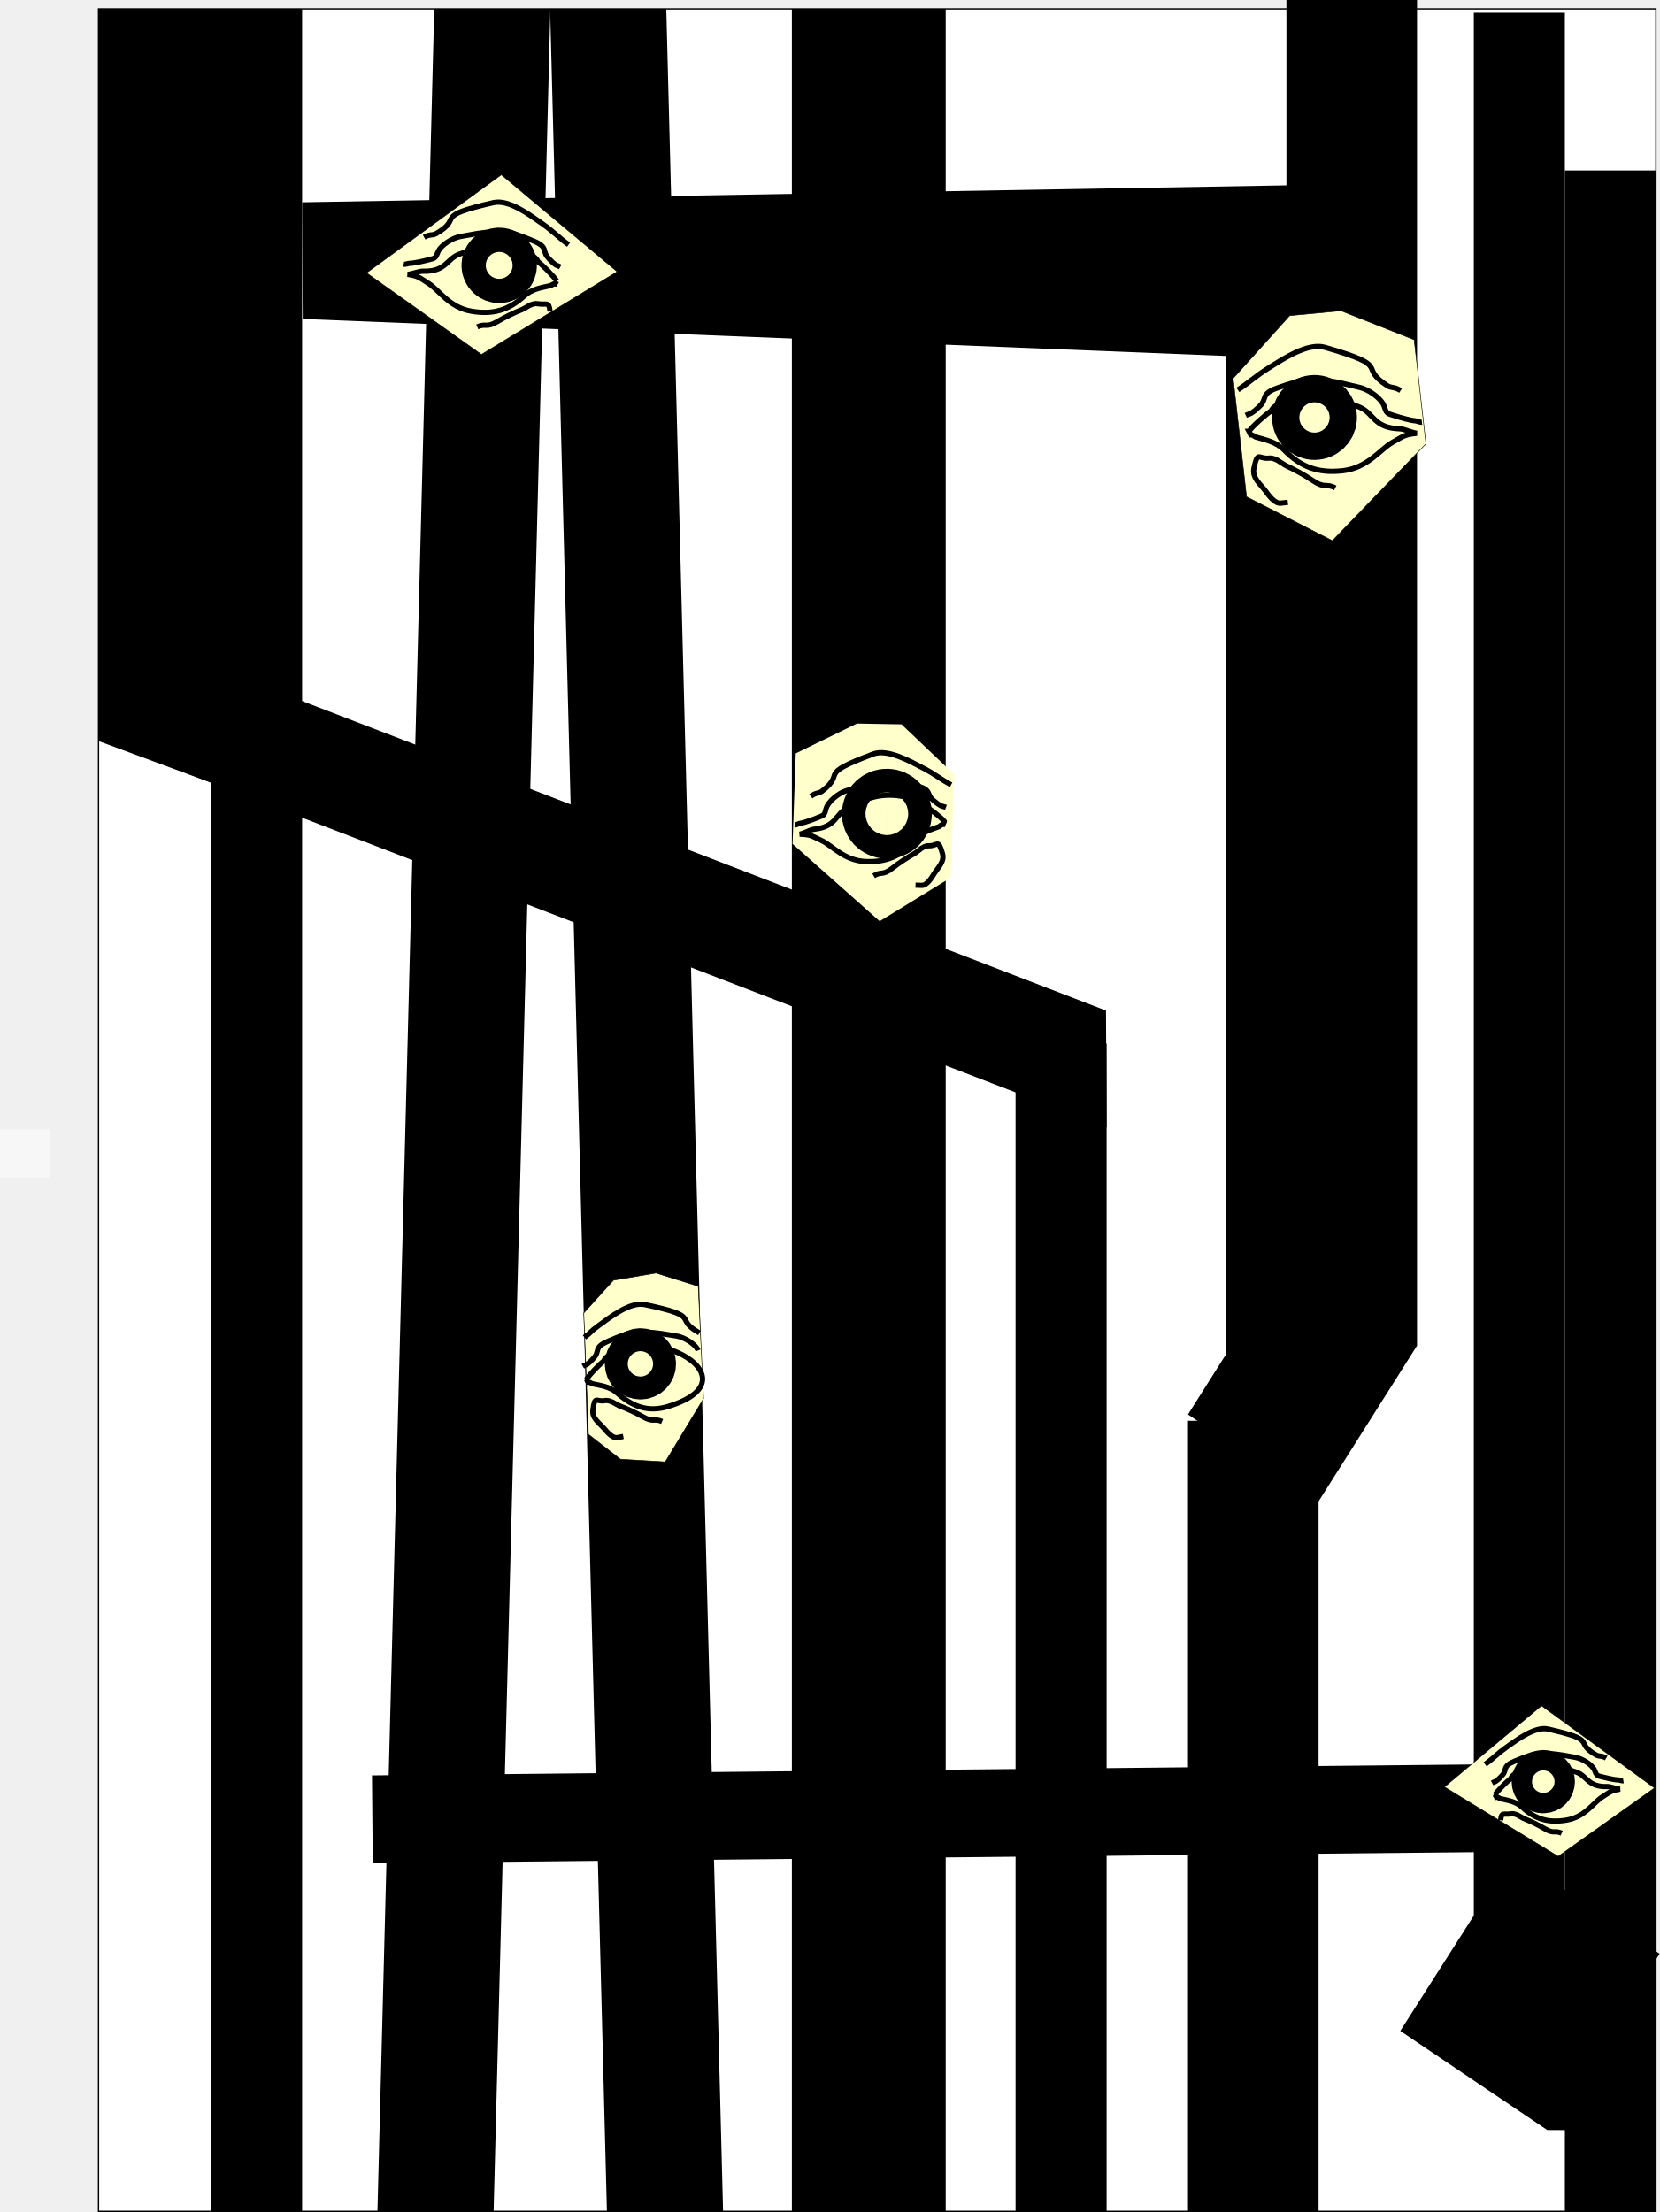
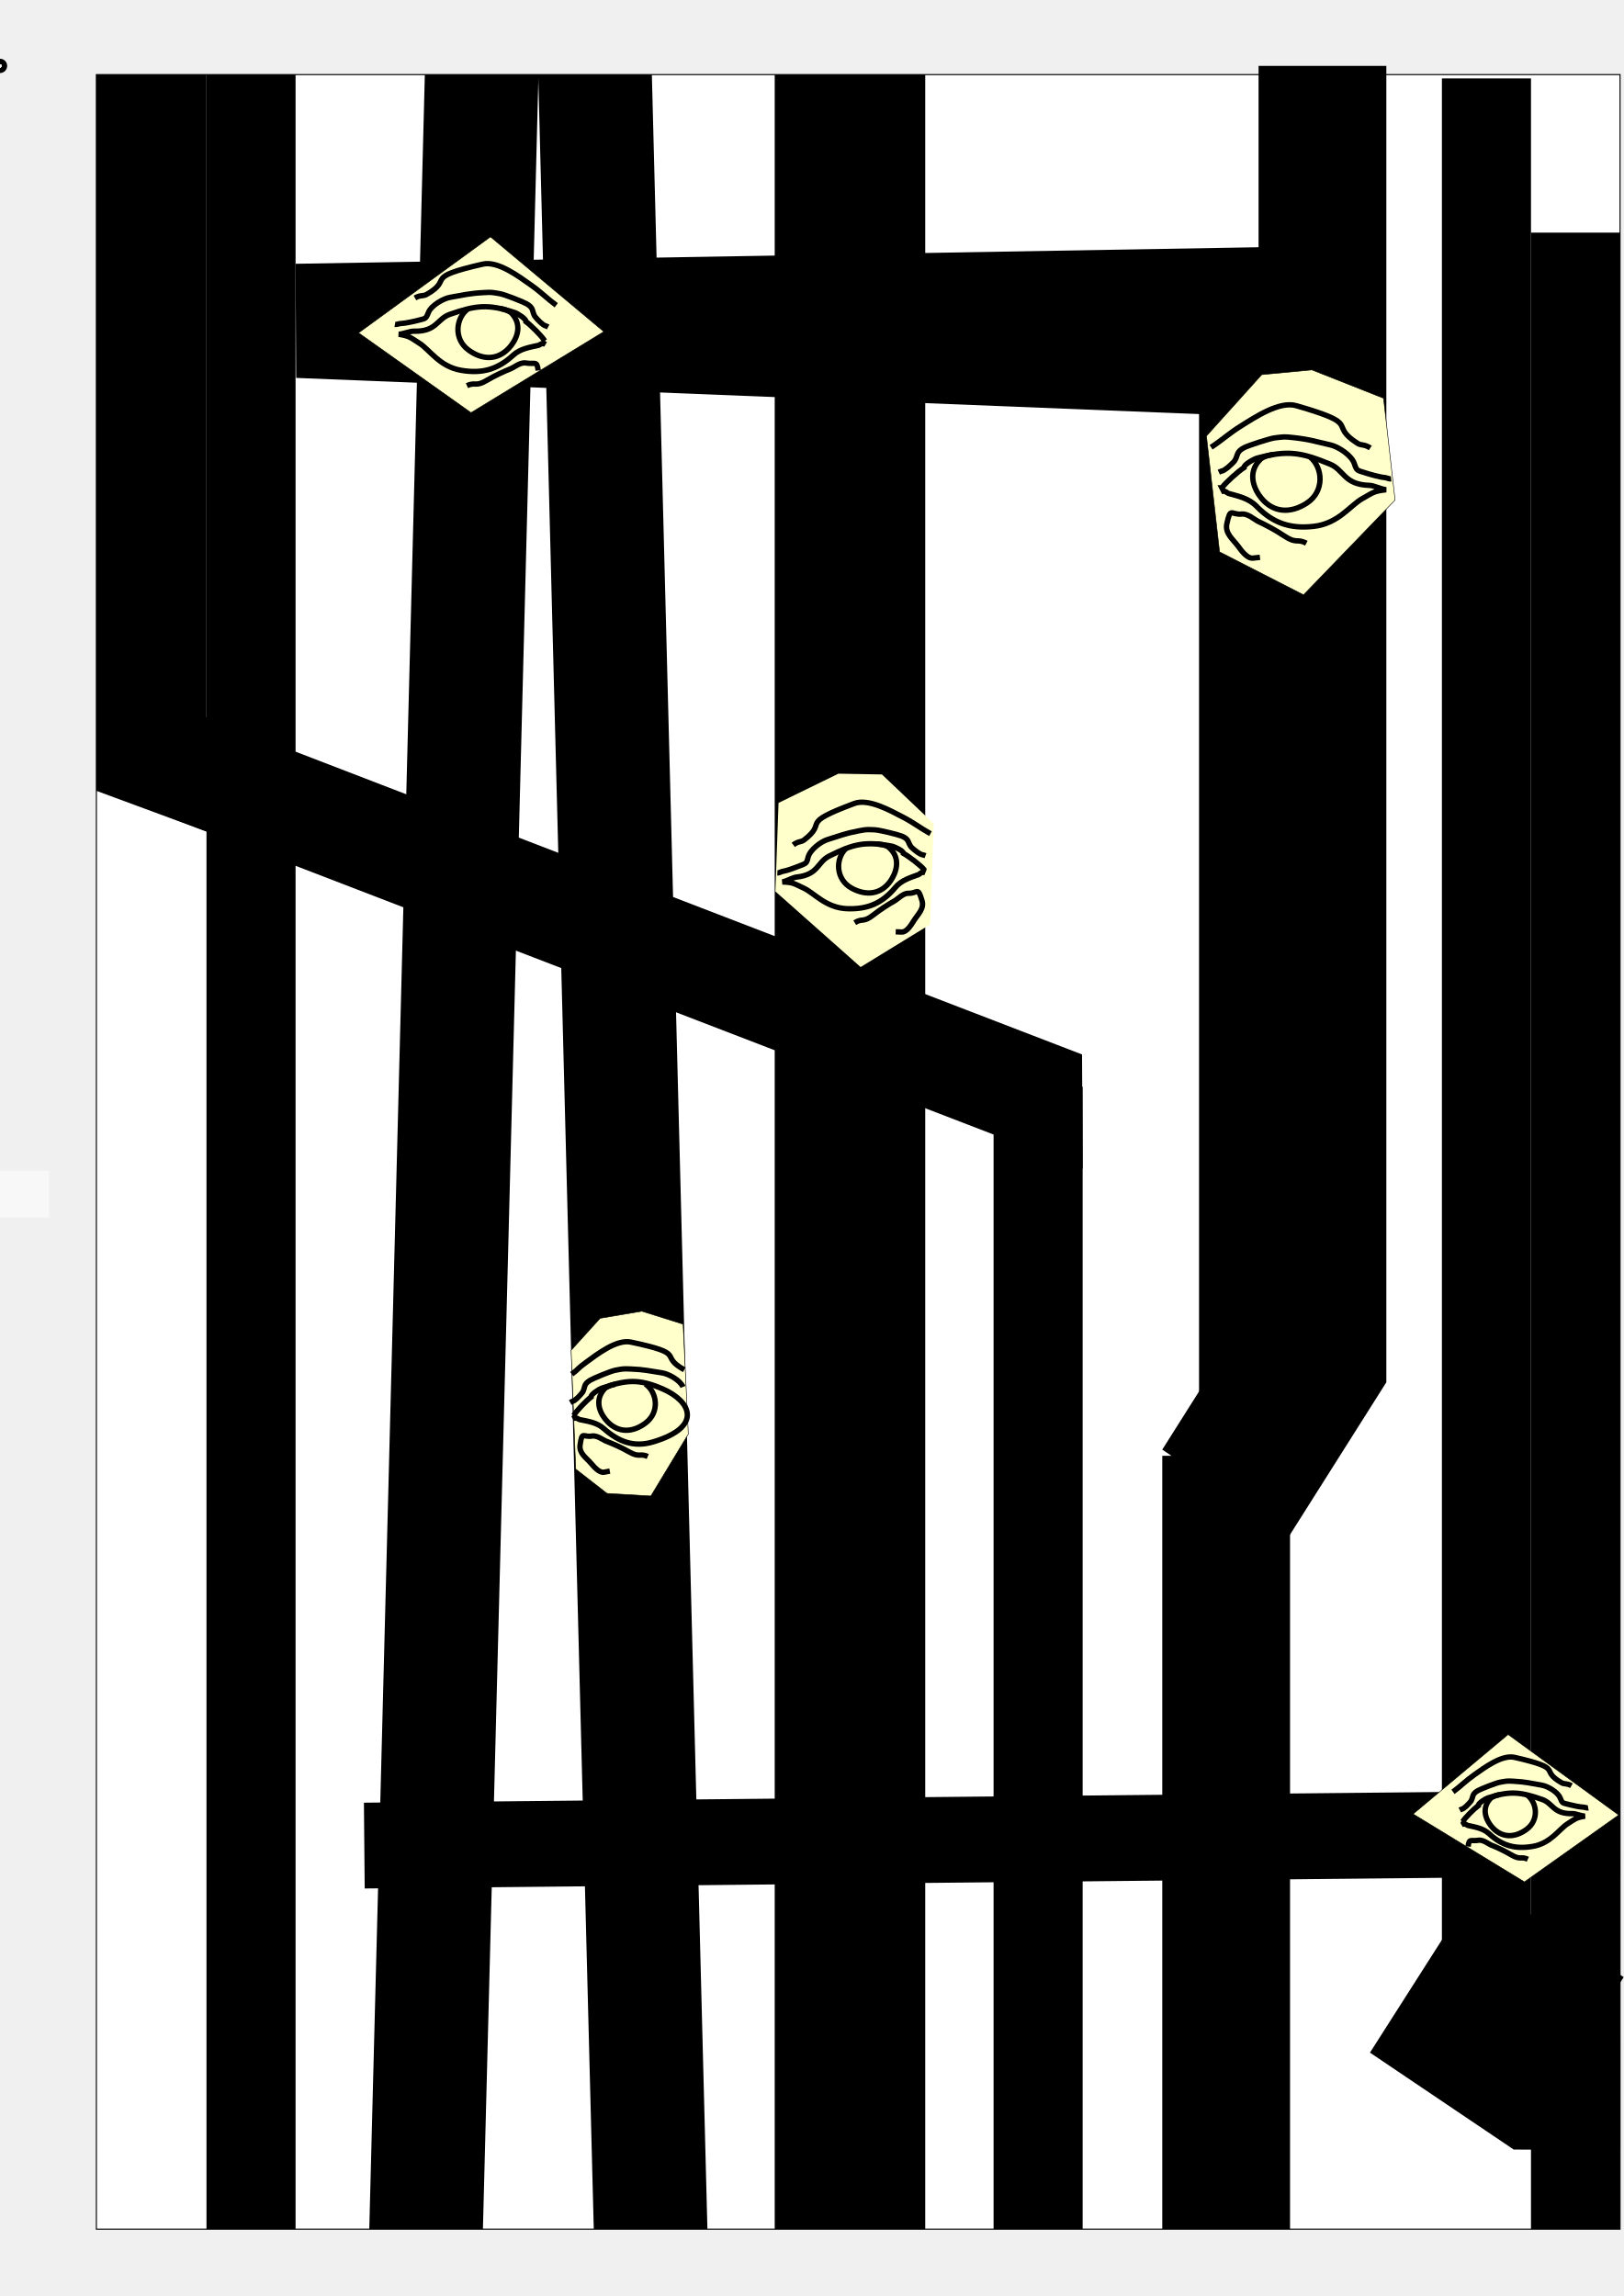
- <svg xmlns="http://www.w3.org/2000/svg" xml:space="preserve" width="223.784mm" height="298.289mm" version="1.0" style="shape-rendering:geometricPrecision; text-rendering:geometricPrecision; image-rendering:optimizeQuality; fill-rule:evenodd; clip-rule:evenodd" viewBox="0 0 3022.96 4029.4">
+ <svg xmlns="http://www.w3.org/2000/svg" xml:space="preserve" width="210mm" height="297mm" version="1.0" style="shape-rendering:geometricPrecision; text-rendering:geometricPrecision; image-rendering:optimizeQuality; fill-rule:evenodd; clip-rule:evenodd" viewBox="0 0 3023 4030">
  <defs>
    <style type="text/css">
-    
-     .str4 {stroke:black;stroke-width:19.06;stroke-miterlimit:2}
-     .str3 {stroke:black;stroke-width:14.3;stroke-miterlimit:2}
-     .str2 {stroke:black;stroke-width:9.53;stroke-miterlimit:2}
-     .str0 {stroke:black;stroke-width:2.38;stroke-miterlimit:2}
-     .str1 {stroke:black;stroke-width:1.03;stroke-miterlimit:2}
+     .str4 {stroke:black;stroke-width:20;stroke-miterlimit:2}
+     .str3 {stroke:black;stroke-width:15;stroke-miterlimit:2}
+     .str2 {stroke:black;stroke-width:10;stroke-miterlimit:2}
+     .str0 {stroke:black;stroke-width:2;stroke-miterlimit:2}
+     .str1 {stroke:black;stroke-width:1;stroke-miterlimit:2}
    .fil4 {fill:none}
    .fil2 {fill:black}
    .fil3 {fill:#FFFFCC}
    .fil1 {fill:white}
-     .fil0 {fill:white;fill-opacity:0.451}
-    
+     .fil0 {fill:white;fill-opacity:0.5}
  </style>
  </defs>
-   <g id="Layer_x0020_1">
+   <g id="gazing">
    <path class="fil0" d="M-0 2057.02l91.42 0 0 87.62 -91.42 0 0 -87.62z" />
    <rect class="fil1 str0" x="179.44" y="16.22" width="2836.76" height="4011.99" />
    <rect class="fil2" x="2850.37" y="310.48" width="165.84" height="3717.73" />
    <rect class="fil2" x="2343.2" width="237.87" height="2451.3" />
    <rect class="fil2" x="384.44" y="16.22" width="165.84" height="4011.99" />
    <path class="fil2" d="M179.44 16.22l205 0 0 1409.45 -205 -75.77 0 -1333.68z" />
    <rect class="fil2" transform="matrix(0.925006 -0 -2.57814E-002 1 790.951 16.2168)" width="228.74" height="4011.99" />
    <rect class="fil2" transform="matrix(-9.25006E-001 -0 0.0257814 1 1213.63 16.2168)" width="228.74" height="4011.99" />
    <rect class="fil2" x="1442.37" y="16.22" width="280.21" height="4011.99" />
    <rect class="fil2" x="2684.53" y="23.31" width="165.84" height="3741.97" />
    <path class="fil2" d="M2755.35 3378.48l267.61 180.46 -204.76 321.03 -267.61 -180.46 204.76 -321.03z" />
    <path class="fil2" d="M2344.74 2290.49l236.32 160.81 -180.82 286.08 -236.32 -160.81 180.82 -286.08z" />
    <rect class="fil2" x="2163.92" y="2588.12" width="237.87" height="1440.09" />
    <rect class="fil2" x="2232.37" y="343.33" width="116.24" height="2138.72" />
    <path class="fil2" d="M2347.48 337.6l1.12 315.45 -1797.2 -72.03 -1.12 -212.51 1797.2 -30.91z" />
    <rect class="fil2" transform="matrix(0.00493177 0.931039 -4.50494E-001 -1.73464E-001 2014.54 1840.81)" width="228.74" height="4011.99" />
    <rect class="fil2" transform="matrix(0.000539948 0.929143 -4.93217E-002 -2.87393E-004 3015.96 3668.59)" width="228.74" height="4011.99" />
    <rect class="fil2" transform="matrix(0.00637752 0.698425 -5.82557E-001 0.0057912 3014.75 3210.86)" width="228.74" height="4011.99" />
    <rect class="fil2" x="1849.83" y="1900.92" width="165.84" height="2127.3" />
    <path class="fil3 str1" d="M2349.12 574.96l-102.96 114.26 24.38 215.74 156.35 80 170.42 -176.5 -21.42 -189.59 -133.42 -52.79 -93.34 8.89z" />
    <path class="fil4 str2" d="M2274.92 785.72c6.5,-9.37 30.35,-30.68 41.25,-37.76 -0.63,-5.55 18.62,-16.09 24.49,-17.66 56.83,-15.17 82.09,-10.67 135.34,11.19 27.14,11.14 25.52,38.35 74,39.64 7.58,0.2 20.37,6.73 30.71,8.12 -23.89,2.7 -24.56,5.6 -44.47,16.61 -22,12.17 -44.32,46.39 -90.18,51.57 -43.72,4.94 -75.83,-5.68 -106.87,-37.59 -14.42,-14.82 -34.05,-18.61 -52.36,-23.87 -1.5,-0.43 -5.16,-4.38 -8.73,-3.98l-3.19 -6.27z" />
    <path class="fil4 str2" d="M2438.69 727.88c24.78,20.31 27.59,64.75 -5.78,86.34 -30.61,19.81 -62.16,17.75 -84.38,-9.1 -12.68,-15.33 -28.12,-46.69 -1.82,-72.6 4.79,-4.71 16.66,-8.21 24.72,-8.98" />
-     <circle class="fil4 str3" transform="matrix(-7.29048E+000 0.823724 0.823724 7.29048 2394.34 760.435)" r="3.39" />
+     <circle class="fil4 str3" r="3.4" />
    <path class="fil4 str2" d="M2269.14 756.57c10.17,-4.71 4.8,0.15 16.43,-8.48 2.1,-1.56 11.52,-10.49 12.69,-12.19 7.16,-10.42 2.3,-17.11 18.66,-25.28 7.81,-3.9 47.29,-16.93 56.73,-18 16.73,-1.89 16.46,-2.45 33.88,-0.52 32.07,3.55 41.96,7.58 69.41,13.68 14.84,3.3 39.44,19.38 44.47,34.7 4.78,14.56 5.53,12.34 21.01,17.49 6.79,2.26 27.66,8.12 34.89,8.47 3.63,0.17 9.19,3.1 12.72,2.7" />
    <path class="fil4 str2" d="M2432.2 888.77c-17.93,-9.24 -17.84,2.14 -41.25,-13.54 -15.38,-10.31 -32.62,-19.58 -49.45,-27.52l-8.91 -5.61c-4.85,-3.69 -13.85,-8.37 -20.72,-7.59 -19.74,2.23 -20.79,-14.22 -27.75,18.04 -3.87,17.95 11.1,28.49 21.32,42.28 4.86,6.56 16.2,23 27.29,21.75 4.36,-0.49 8.72,-0.98 13.08,-1.48" />
    <path class="fil4 str2" d="M2254.78 710.19c20.5,-13.31 32.49,-25.2 55.14,-39.33 26.33,-16.42 72,-47.17 103.28,-38.16 126.17,36.31 57.72,33.54 113.83,69.91 7.54,4.88 12.36,1.2 24.17,8.85" />
    <path class="fil3" d="M1642.01 1319.42l96.38 91.63 -6.62 187.61 -129.45 79.39 -158.68 -140.79 5.82 -164.87 111.5 -54.41 81.06 1.44z" />
    <path class="fil4 str2" d="M1720.04 1496.15c-6.23,-7.64 -28.21,-24.42 -38.08,-29.8 0.17,-4.83 -17.12,-12.63 -22.29,-13.59 -50,-9.29 -71.48,-3.72 -115.92,18.68 -22.65,11.41 -19.44,34.76 -61.15,39.11 -6.52,0.68 -17.11,7.16 -25.93,9.05 20.77,0.73 21.55,3.19 39.44,11.35 19.77,9.02 41.3,37.04 81.18,38.44 38.02,1.34 64.99,-9.96 89.62,-39.53 11.45,-13.74 28.11,-18.31 43.54,-24.07 1.27,-0.47 4.16,-4.12 7.26,-4.01l2.33 -5.61z" />
    <path class="fil4 str2" d="M1575 1457.21c-20.01,19.16 -19.46,57.66 10.75,74.05 27.71,15.04 54.77,11.16 72.13,-13.48 9.91,-14.06 21.13,-42.13 -3.27,-62.71 -4.44,-3.74 -14.91,-5.97 -21.91,-6.09" />
-     <circle class="fil4 str4" transform="matrix(6.33987 0.223771 -2.23771E-001 6.33987 1615.41 1482.32)" r="3.39" />
+     <circle class="fil4 str4" r="3.4" />
    <path class="fil4 str2" d="M1723.08 1470.64c-9.08,-3.38 -4.13,0.45 -14.73,-6.21 -1.92,-1.2 -10.63,-8.28 -11.75,-9.67 -6.86,-8.51 -3.12,-14.6 -17.78,-20.55 -6.99,-2.84 -41.9,-11.44 -50.11,-11.73 -14.55,-0.51 -14.35,-1.01 -29.24,1.81 -27.42,5.2 -35.67,9.34 -58.92,16.42 -12.57,3.83 -32.71,19.34 -36.02,32.88 -3.15,12.87 -3.95,11.01 -16.95,16.48 -5.7,2.4 -23.3,8.85 -29.51,9.63 -3.12,0.39 -7.72,3.28 -10.78,3.17" />
    <path class="fil4 str2" d="M1591.33 1595.48c14.84,-9.16 15.53,0.66 34.66,-14.43 12.57,-9.92 26.81,-19.05 40.8,-27.02l7.31 -5.43c3.94,-3.5 11.38,-8.14 17.36,-7.93 17.16,0.61 16.98,-13.65 25.13,13.7 4.53,15.21 -7.66,25.3 -15.56,37.87 -3.76,5.98 -12.43,20.91 -22.07,20.57 -3.79,-0.13 -7.58,-0.27 -11.37,-0.4" />
    <path class="fil4 str2" d="M1732.36 1429.69c-18.56,-10.11 -29.69,-19.55 -50.16,-30.23 -23.8,-12.4 -65.22,-35.86 -91.58,-26.01 -106.35,39.71 -47.52,32.76 -93.47,67.86 -6.17,4.71 -10.57,1.86 -20.25,9.25" />
    <path class="fil3 str1" d="M913.18 318.32l210.94 176.58 -247.18 150.84 -209.32 -148.6 245.56 -178.82z" />
    <path class="fil4 str2" d="M1014 511.76c-5.3,-8.63 -25.41,-28.73 -34.73,-35.55 0.83,-4.9 -15.73,-15.2 -20.86,-16.89 -49.67,-16.28 -72.31,-13.54 -120.64,3.22 -24.63,8.54 -24.54,32.76 -67.63,31.5 -6.74,-0.2 -18.41,4.96 -27.65,5.68 21.06,3.58 21.52,6.18 38.63,16.94 18.91,11.89 37.02,43.36 77.46,50.23 38.55,6.55 67.57,-1.28 96.69,-28.05 13.53,-12.44 31.13,-14.82 47.64,-18.59 1.35,-0.31 4.8,-3.63 7.94,-3.1l3.14 -5.4z" />
    <path class="fil4 str2" d="M871.54 452.31c-22.99,16.79 -27.69,56.09 0.85,76.9 26.18,19.1 54.27,18.83 75.32,-3.89 12.01,-12.97 27.27,-40.03 5.22,-64.33 -4.02,-4.42 -14.38,-8.11 -21.49,-9.19" />
-     <circle class="fil4 str3" transform="matrix(6.4282 1.09247 -1.09247E+000 6.4282 909.285 483.401)" r="3.39" />
+     <circle class="fil4 str3" r="3.39" />
    <path class="fil4 str2" d="M1020.57 486.18c-8.79,-4.68 -4.27,-0.1 -14.16,-8.33 -1.79,-1.49 -9.7,-9.88 -10.65,-11.45 -5.83,-9.6 -1.19,-15.3 -15.31,-23.36 -6.73,-3.85 -41.12,-17.37 -49.44,-18.78 -14.76,-2.51 -14.48,-2.99 -30.03,-2.14 -28.64,1.56 -37.61,4.65 -62.27,8.7 -13.33,2.19 -35.96,15.25 -41.18,28.59 -4.97,12.68 -5.52,10.67 -19.51,14.48 -6.14,1.67 -24.95,5.84 -31.38,5.79 -3.23,-0.03 -8.31,2.29 -11.42,1.76" />
    <path class="fil4 str2" d="M869.32 595.4c16.37,-7.31 15.73,2.79 37.28,-9.97 14.16,-8.39 29.91,-15.76 45.25,-21.97l8.18 -4.54c4.49,-3.03 12.71,-6.74 18.76,-5.71 17.4,2.96 20.92,-5.18 23.17,13.96" />
    <path class="fil4 str2" d="M1035.61 445.74c-17.53,-12.83 -27.58,-23.97 -46.98,-37.63 -22.55,-15.88 -61.55,-45.42 -89.75,-38.98 -113.75,25.96 -52.88,26.9 -104.47,56.38 -6.93,3.96 -11.03,0.45 -21.89,6.66" />
    <path class="fil3 str1" d="M2807.79 3107.13l-176.82 148.02 207.2 126.44 175.47 -124.57 -205.85 -149.9z" />
    <path class="fil4 str2" d="M2723.29 3269.28c4.44,-7.24 21.3,-24.08 29.11,-29.8 -0.7,-4.11 13.18,-12.74 17.48,-14.16 41.64,-13.65 60.62,-11.35 101.13,2.7 20.65,7.16 20.57,27.47 56.69,26.41 5.65,-0.16 15.43,4.16 23.18,4.76 -17.66,3 -18.04,5.18 -32.39,14.2 -15.86,9.97 -31.04,36.35 -64.93,42.11 -32.32,5.49 -56.64,-1.07 -81.05,-23.51 -11.35,-10.43 -26.1,-12.42 -39.94,-15.58 -1.13,-0.26 -4.02,-3.05 -6.66,-2.6l-2.63 -4.53z" />
    <path class="fil4 str2" d="M2842.7 3219.45c19.28,14.08 23.21,47.02 -0.71,64.46 -21.95,16.01 -45.49,15.79 -63.14,-3.26 -10.07,-10.87 -22.86,-33.56 -4.37,-53.93 3.37,-3.71 12.05,-6.8 18.01,-7.71" />
-     <circle class="fil4 str3" transform="matrix(-5.38848E+000 0.915769 0.915769 5.38848 2811.06 3245.51)" r="3.39" />
+     <circle class="fil4 str3" r="3.4" />
    <path class="fil4 str2" d="M2717.78 3247.84c7.37,-3.93 3.58,-0.09 11.87,-6.99 1.5,-1.25 8.13,-8.28 8.93,-9.6 4.89,-8.05 1,-12.82 12.83,-19.58 5.64,-3.22 34.47,-14.56 41.45,-15.74 12.37,-2.1 12.14,-2.51 25.17,-1.79 24,1.31 31.53,3.9 52.2,7.29 11.18,1.84 30.14,12.78 34.52,23.96 4.17,10.63 4.63,8.95 16.36,12.13 5.15,1.4 20.91,4.89 26.3,4.85 2.71,-0.02 6.96,1.92 9.57,1.48" />
    <path class="fil4 str2" d="M2844.56 3339.39c-13.72,-6.13 -13.18,2.34 -31.25,-8.36 -11.87,-7.03 -25.07,-13.21 -37.93,-18.41l-6.86 -3.8c-3.76,-2.54 -10.65,-5.65 -15.73,-4.79 -14.59,2.48 -17.54,-4.34 -19.42,11.7" />
    <path class="fil4 str2" d="M2705.17 3213.93c14.7,-10.76 23.12,-20.09 39.38,-31.55 18.91,-13.31 51.59,-38.08 75.23,-32.68 95.35,21.76 44.33,22.54 87.57,47.26 5.81,3.32 9.24,0.38 18.35,5.58" />
    <path class="fil3 str1" d="M1117.41 2332.06l-54.13 59.71 8.54 221.03 58.3 45.38 81.62 4.86 69.75 -115.35 -9.63 -204.61 -76.96 -24.14 -77.51 13.13z" />
    <path class="fil4 str2" d="M1068.22 2512.82c4.86,-8.23 23.5,-27.51 32.19,-34.09 -0.86,-4.61 14.59,-14.59 19.4,-16.26 46.59,-16.15 69.5,-17.92 113.85,1.1 51.85,22.24 76.74,70.57 -17.96,98.77 -35.36,10.53 -63.76,-0.13 -91.66,-24.91 -12.97,-11.52 -29.6,-13.48 -45.24,-16.77 -1.28,-0.27 -4.58,-3.35 -7.54,-2.8l-3.05 -5.04z" />
    <path class="fil4 str2" d="M1201.63 2454.46c21.96,15.47 27.02,52.47 0.43,72.55 -24.39,18.43 -50.89,18.63 -71.11,-2.47 -11.54,-12.04 -26.36,-37.33 -5.95,-60.6 3.72,-4.23 13.43,-7.88 20.12,-9.02" />
-     <circle class="fil4 str3" transform="matrix(-6.04606E+000 1.13352 1.13352 6.04606 1166.53 2484.39)" r="3.39" />
+     <circle class="fil4 str3" r="3.4" />
    <path class="fil4 str2" d="M1061.61 2488.8c8.22,-4.56 4.03,-0.16 13.22,-8.09 1.66,-1.43 8.99,-9.47 9.86,-10.97 5.35,-9.15 0.88,-14.45 14.06,-22.28 6.29,-3.74 38.51,-17.04 46.34,-18.51 13.88,-2.6 13.61,-3.05 28.29,-2.5 27.04,1.01 35.55,3.78 58.88,7.2 12.61,1.85 34.16,13.8 39.3,26.3" />
    <path class="fil4 str2" d="M1206.02 2589.39c-15.56,-6.63 -14.79,2.88 -35.32,-8.81 -13.49,-7.68 -28.47,-14.38 -43.03,-20l-7.79 -4.15c-4.28,-2.79 -12.09,-6.15 -17.79,-5.09 -16.37,3.07 -18.26,-10.62 -22.11,16.78 -2.14,15.24 11.02,23.15 20.41,34.05 4.47,5.19 14.95,18.24 24.14,16.52 3.62,-0.68 7.23,-1.35 10.84,-2.03" />
    <path class="fil4 str2" d="M1064.51 2436.13c16.33,-12.38 7.89,-8.3 25.97,-21.49 21.02,-15.34 57.33,-43.83 84.03,-38.21 107.72,22.66 50.31,24.52 99.45,51.51" />
  </g>
</svg>
